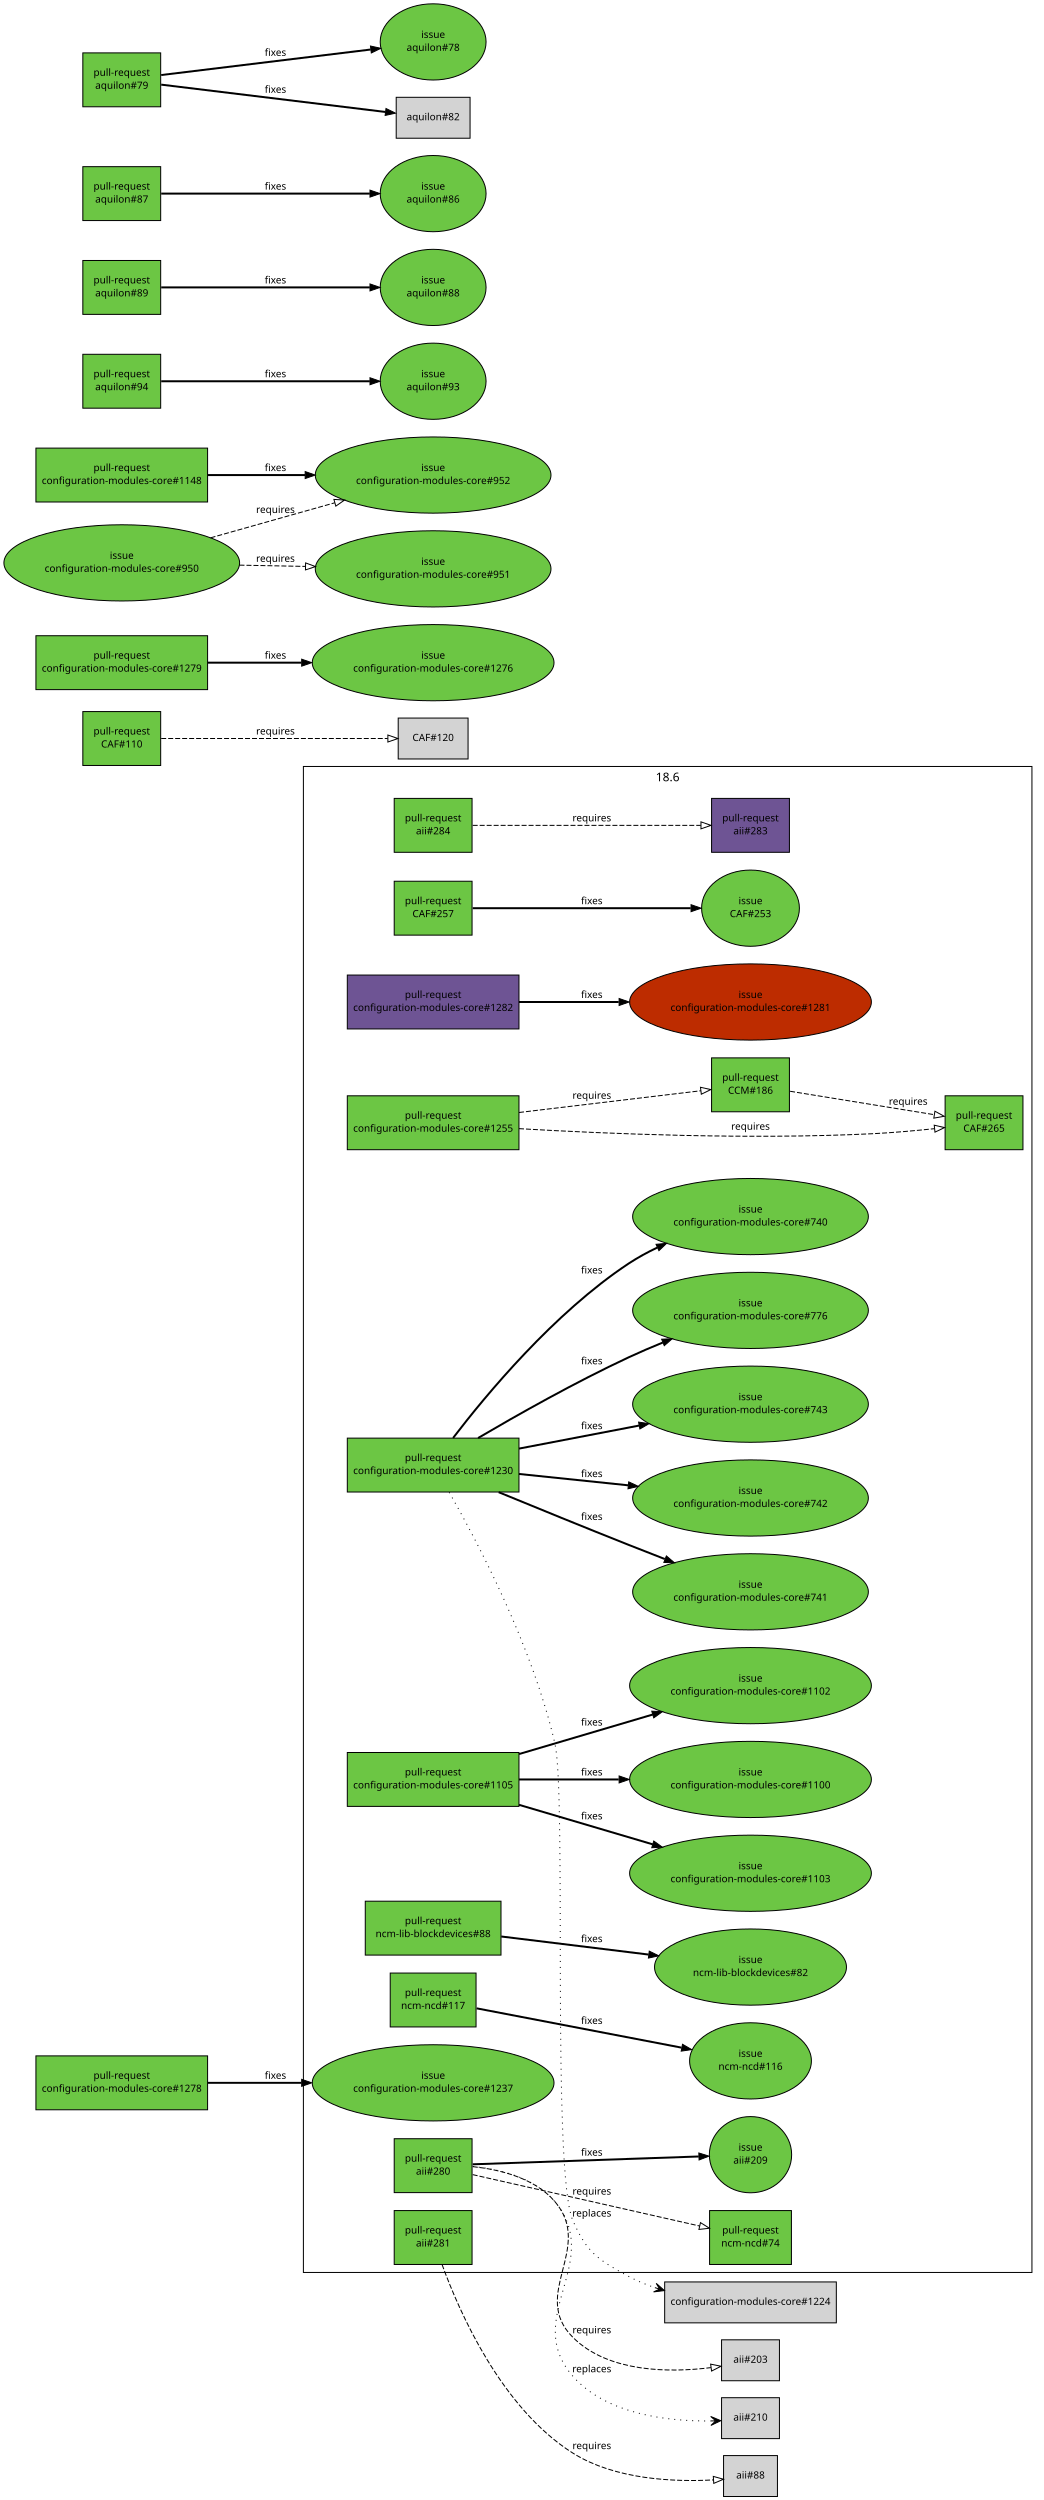
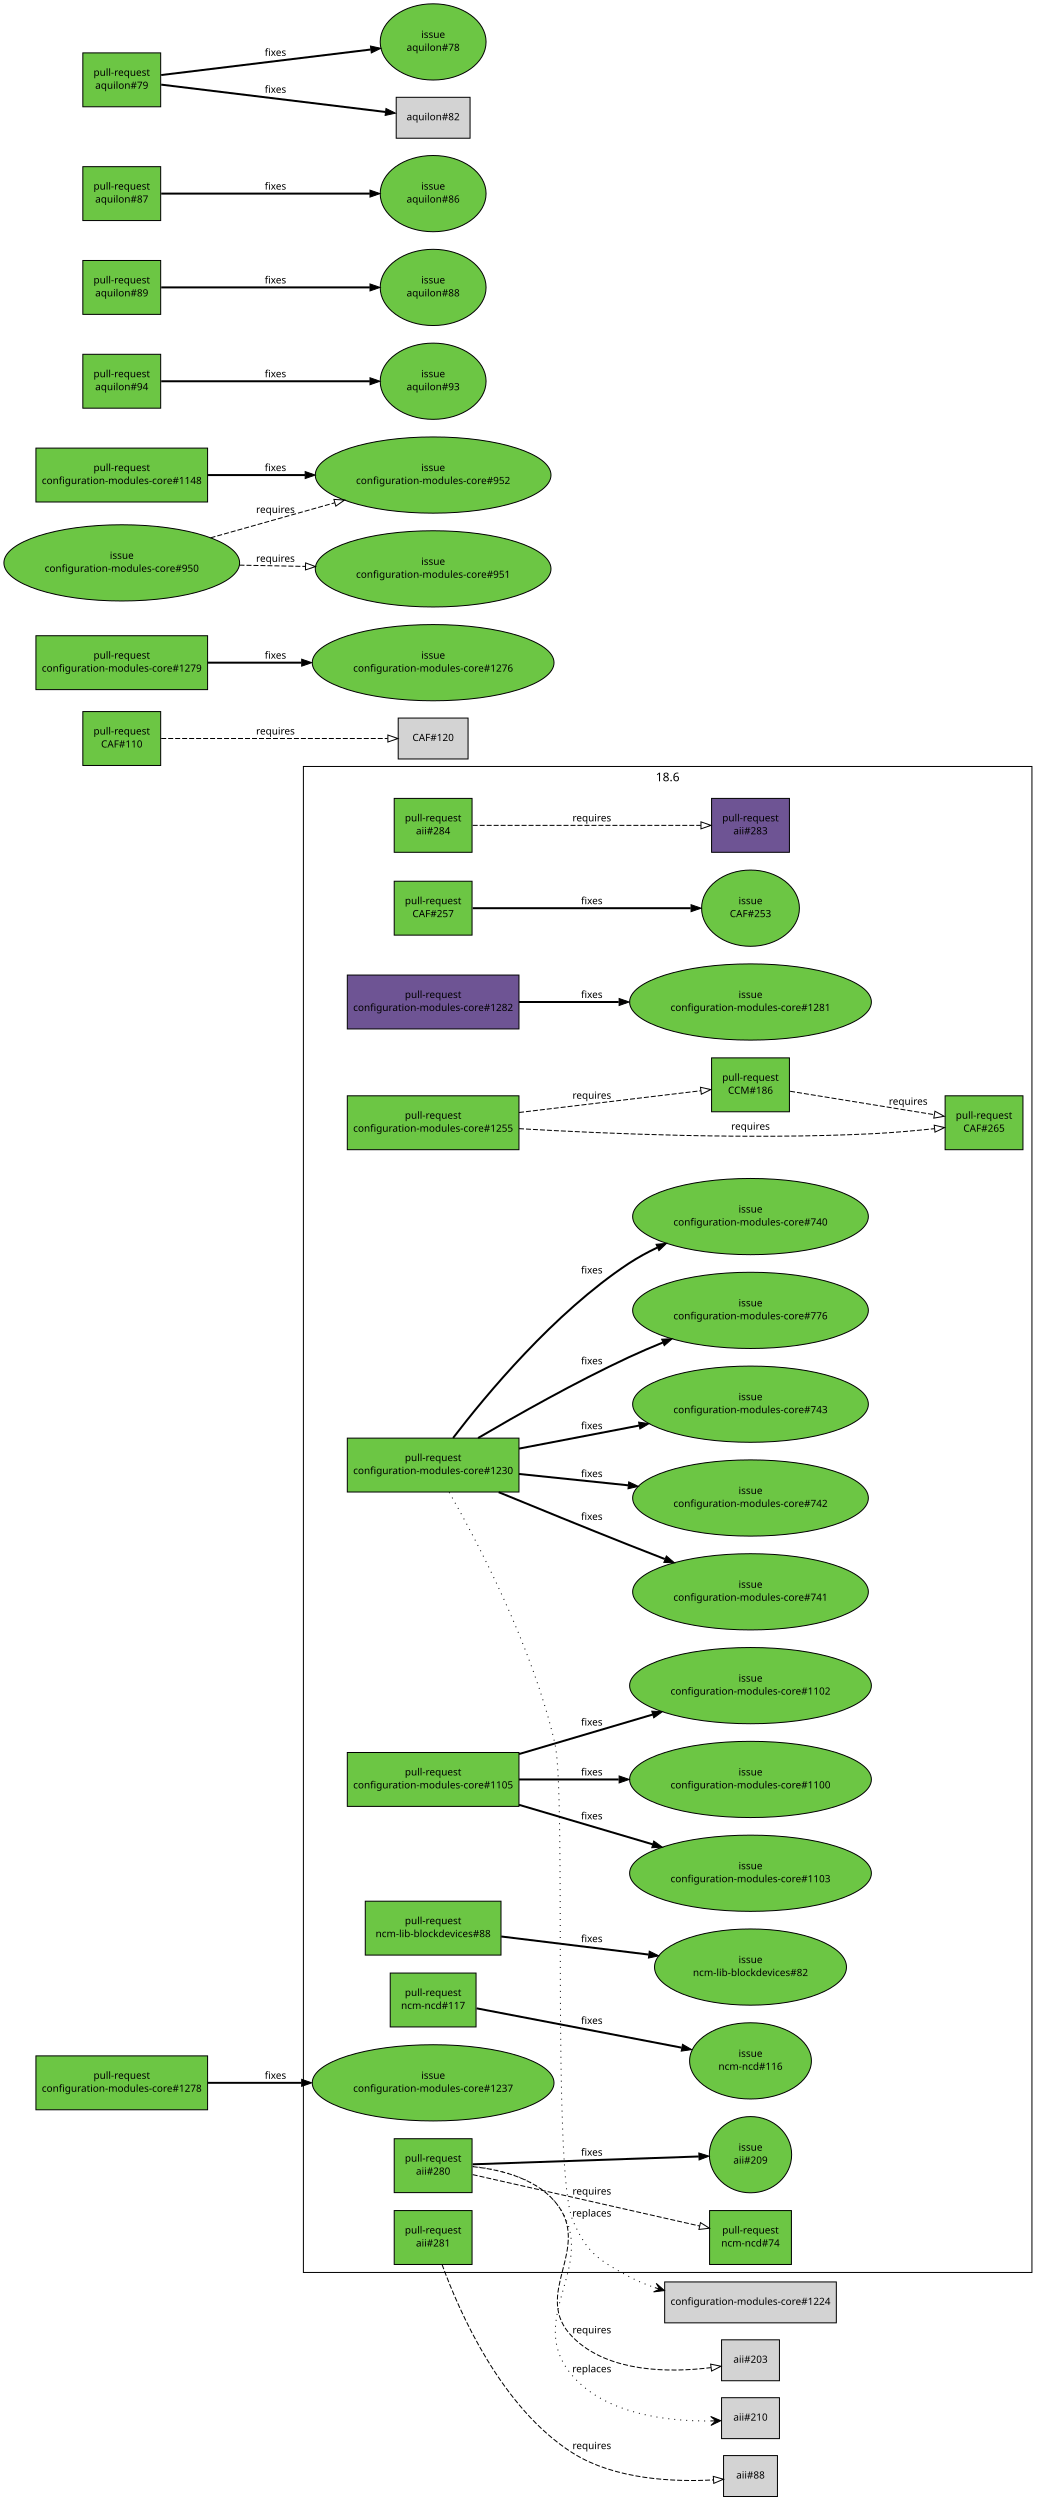
<svg xmlns="http://www.w3.org/2000/svg" xmlns:xlink="http://www.w3.org/1999/xlink" width="1046pt" height="2505pt" viewBox="0.00 0.00 1046.00 2505.00">
  <g id="graph1" class="graph" transform="scale(1 1) rotate(0) translate(4 2501)">
    <polygon fill="white" stroke="white" points="-4,5 -4,-2501 1043,-2501 1043,5 -4,5" />
    <g id="graph4" class="cluster">
      <polygon fill="none" stroke="black" points="300,-224 300,-1733 1030,-1733 1030,-224 300,-224" />
      <text text-anchor="middle" x="665" y="-1718.2" font-family="Sans" font-size="12.00">18.6</text>
    </g>
    <g id="node1" class="node">
      <a xlink:href="https://github.com/quattor/aii/pull/284" xlink:title=" pxelinux/ks: support ipdev: use ip configuration from ipdev device" target="_parent">
        <polygon fill="#6cc644" stroke="black" points="469,-1701 391,-1701 391,-1647 469,-1647 469,-1701" />
        <text text-anchor="middle" x="430" y="-1678" font-family="Sans" font-size="10.00">pull-request</text>
        <text text-anchor="middle" x="430" y="-1665" font-family="Sans" font-size="10.00">aii#284</text>
      </a>
    </g>
    <g id="node3" class="node">
      <a xlink:href="https://github.com/quattor/aii/pull/283" xlink:title="ks: support leavebootorder option" target="_parent">
        <polygon fill="#6e5494" stroke="black" points="787,-1701 709,-1701 709,-1647 787,-1647 787,-1701" />
        <text text-anchor="middle" x="748" y="-1678" font-family="Sans" font-size="10.00">pull-request</text>
        <text text-anchor="middle" x="748" y="-1665" font-family="Sans" font-size="10.00">aii#283</text>
      </a>
    </g>
    <g id="edge2" class="edge">
      <path fill="none" stroke="black" stroke-dasharray="5,2" d="M469.632,-1674C527.513,-1674 635.13,-1674 698.256,-1674" />
      <polygon fill="none" stroke="black" points="698.369,-1677.5 708.369,-1674 698.369,-1670.5 698.369,-1677.5" />
      <text text-anchor="middle" x="589" y="-1678" font-family="Sans" font-size="10.00">requires</text>
    </g>
    <g id="node4" class="node">
      <a xlink:href="https://github.com/quattor/aii/pull/281" xlink:title="ks: set useexisting_lv flag for el7" target="_parent">
        <polygon fill="#6cc644" stroke="black" points="469,-286 391,-286 391,-232 469,-232 469,-286" />
        <text text-anchor="middle" x="430" y="-263" font-family="Sans" font-size="10.00">pull-request</text>
        <text text-anchor="middle" x="430" y="-250" font-family="Sans" font-size="10.00">aii#281</text>
      </a>
    </g>
    <g id="node6" class="node">
      <polygon fill="lightgrey" stroke="black" points="775,-40.5 721,-40.5 721,0.5 775,0.5 775,-40.5" />
      <text text-anchor="middle" x="748" y="-17.5" font-family="Sans" font-size="10.00">aii#88</text>
    </g>
    <g id="edge4" class="edge">
      <path fill="none" stroke="black" stroke-dasharray="5,2" d="M438.928,-231.983C456.061,-184.805 498.347,-88.134 570,-43 612.656,-16.131 672.491,-14.037 710.753,-16.135" />
      <polygon fill="none" stroke="black" points="710.729,-19.642 720.941,-16.821 711.199,-12.657 710.729,-19.642" />
      <text text-anchor="middle" x="589" y="-47" font-family="Sans" font-size="10.00">requires</text>
    </g>
    <g id="node7" class="node">
      <a xlink:href="https://github.com/quattor/aii/pull/280" xlink:title="Support active configuration attribute for plugins" target="_parent">
        <polygon fill="#6cc644" stroke="black" points="469,-358 391,-358 391,-304 469,-304 469,-358" />
        <text text-anchor="middle" x="430" y="-335" font-family="Sans" font-size="10.00">pull-request</text>
        <text text-anchor="middle" x="430" y="-322" font-family="Sans" font-size="10.00">aii#280</text>
      </a>
    </g>
    <g id="node9" class="node">
      <a xlink:href="https://github.com/quattor/aii/issues/209" xlink:title="support ACTIVE_CONFIG" target="_parent">
        <ellipse fill="#6cc644" stroke="black" cx="748" cy="-342" rx="41.217" ry="38.184" />
        <text text-anchor="middle" x="748" y="-346" font-family="Sans" font-size="10.00">issue</text>
        <text text-anchor="middle" x="748" y="-333" font-family="Sans" font-size="10.00">aii#209</text>
      </a>
    </g>
    <g id="edge6" class="edge">
      <path fill="none" stroke="black" stroke-width="2" d="M469.632,-332.371C526.883,-334.351 632.79,-338.015 696.177,-340.207" />
      <polygon fill="black" stroke="black" points="696.237,-343.711 706.352,-340.559 696.479,-336.716 696.237,-343.711" />
      <text text-anchor="middle" x="589" y="-341" font-family="Sans" font-size="10.00">fixes</text>
    </g>
    <g id="node11" class="node">
      <a xlink:href="https://github.com/quattor/ncm-ncd/pull/74" xlink:title="Set the current active config as an attribute to the component" target="_parent">
        <polygon fill="#6cc644" stroke="black" points="789,-286 707,-286 707,-232 789,-232 789,-286" />
        <text text-anchor="middle" x="748" y="-263" font-family="Sans" font-size="10.00">pull-request</text>
        <text text-anchor="middle" x="748" y="-250" font-family="Sans" font-size="10.00">ncm-ncd#74</text>
      </a>
    </g>
    <g id="edge8" class="edge">
      <path fill="none" stroke="black" stroke-dasharray="5,2" d="M469.632,-322.027C527.159,-309.002 633.813,-284.854 697.091,-270.527" />
      <polygon fill="none" stroke="black" points="697.88,-273.937 706.86,-268.315 696.334,-267.109 697.88,-273.937" />
      <text text-anchor="middle" x="589" y="-302" font-family="Sans" font-size="10.00">requires</text>
    </g>
    <g id="node13" class="node">
      <polygon fill="lightgrey" stroke="black" points="777,-156.5 719,-156.5 719,-115.5 777,-115.5 777,-156.5" />
      <text text-anchor="middle" x="748" y="-133.5" font-family="Sans" font-size="10.00">aii#203</text>
    </g>
    <g id="edge10" class="edge">
      <path fill="none" stroke="black" stroke-dasharray="5,2" d="M469.775,-330.025C497.051,-327.117 531.829,-318.576 552,-295 591.638,-248.671 526.82,-202.047 570,-159 605.83,-123.281 667.813,-123.619 708.361,-128.645" />
      <polygon fill="none" stroke="black" points="708.045,-132.134 718.432,-130.043 709.008,-125.201 708.045,-132.134" />
      <text text-anchor="middle" x="589" y="-163" font-family="Sans" font-size="10.00">requires</text>
    </g>
    <g id="node15" class="node">
      <polygon fill="lightgrey" stroke="black" points="777,-98.5 719,-98.5 719,-57.5 777,-57.5 777,-98.5" />
      <text text-anchor="middle" x="748" y="-75.5" font-family="Sans" font-size="10.00">aii#210</text>
    </g>
    <g id="edge12" class="edge">
      <path fill="none" stroke="black" stroke-dasharray="1,5" d="M469.694,-330.233C497.114,-327.44 532.104,-318.952 552,-295 601.961,-234.856 518.398,-178.742 570,-120 604.121,-81.159 666.846,-74.736 707.986,-75.206" />
      <polygon fill="black" stroke="black" points="718.205,-75.468 708.093,-79.71 713.207,-75.34 708.209,-75.211 708.209,-75.211 708.209,-75.211 713.207,-75.34 708.324,-70.713 718.205,-75.468 718.205,-75.468" />
      <text text-anchor="middle" x="589" y="-124" font-family="Sans" font-size="10.00">replaces</text>
    </g>
    <g id="node16" class="node">
      <a xlink:href="https://github.com/quattor/CAF/pull/257" xlink:title="Process: run process as another user" target="_parent">
        <polygon fill="#6cc644" stroke="black" points="469,-1618 391,-1618 391,-1564 469,-1564 469,-1618" />
        <text text-anchor="middle" x="430" y="-1595" font-family="Sans" font-size="10.00">pull-request</text>
        <text text-anchor="middle" x="430" y="-1582" font-family="Sans" font-size="10.00">CAF#257</text>
      </a>
    </g>
    <g id="node18" class="node">
      <a xlink:href="https://github.com/quattor/CAF/issues/253" xlink:title="CAF::Process: Include an option to execute the command as an specific user" target="_parent">
        <ellipse fill="#6cc644" stroke="black" cx="748" cy="-1591" rx="48.998" ry="38.184" />
        <text text-anchor="middle" x="748" y="-1595" font-family="Sans" font-size="10.00">issue</text>
        <text text-anchor="middle" x="748" y="-1582" font-family="Sans" font-size="10.00">CAF#253</text>
      </a>
    </g>
    <g id="edge14" class="edge">
      <path fill="none" stroke="black" stroke-width="2" d="M469.632,-1591C524.517,-1591 624.121,-1591 688.107,-1591" />
      <polygon fill="black" stroke="black" points="688.449,-1594.5 698.449,-1591 688.449,-1587.5 688.449,-1594.5" />
      <text text-anchor="middle" x="589" y="-1595" font-family="Sans" font-size="10.00">fixes</text>
    </g>
    <g id="node19" class="node">
      <a xlink:href="https://github.com/quattor/CAF/pull/110" xlink:title="CAF::Download class: API proposal" target="_parent">
        <polygon fill="#6cc644" stroke="black" points="157,-1788 79,-1788 79,-1734 157,-1734 157,-1788" />
        <text text-anchor="middle" x="118" y="-1765" font-family="Sans" font-size="10.00">pull-request</text>
        <text text-anchor="middle" x="118" y="-1752" font-family="Sans" font-size="10.00">CAF#110</text>
      </a>
    </g>
    <g id="node21" class="node">
      <polygon fill="lightgrey" stroke="black" points="465,-1781.5 395,-1781.5 395,-1740.5 465,-1740.5 465,-1781.5" />
      <text text-anchor="middle" x="430" y="-1758.5" font-family="Sans" font-size="10.00">CAF#120</text>
    </g>
    <g id="edge16" class="edge">
      <path fill="none" stroke="black" stroke-dasharray="5,2" d="M157.515,-1761C215.488,-1761 323.324,-1761 384.517,-1761" />
      <polygon fill="none" stroke="black" points="384.651,-1764.5 394.651,-1761 384.651,-1757.5 384.651,-1764.5" />
      <text text-anchor="middle" x="272" y="-1765" font-family="Sans" font-size="10.00">requires</text>
    </g>
    <g id="node22" class="node">
      <a xlink:href="https://github.com/quattor/CCM/pull/186" xlink:title="TextRender: add support for jsonpretty type" target="_parent">
        <polygon fill="#6cc644" stroke="black" points="787,-1441 709,-1441 709,-1387 787,-1387 787,-1441" />
        <text text-anchor="middle" x="748" y="-1418" font-family="Sans" font-size="10.00">pull-request</text>
        <text text-anchor="middle" x="748" y="-1405" font-family="Sans" font-size="10.00">CCM#186</text>
      </a>
    </g>
    <g id="node24" class="node">
      <a xlink:href="https://github.com/quattor/CAF/pull/265" xlink:title="TextRender: add jsonpretty module" target="_parent">
        <polygon fill="#6cc644" stroke="black" points="1021,-1403 943,-1403 943,-1349 1021,-1349 1021,-1403" />
        <text text-anchor="middle" x="982" y="-1380" font-family="Sans" font-size="10.00">pull-request</text>
        <text text-anchor="middle" x="982" y="-1367" font-family="Sans" font-size="10.00">CAF#265</text>
      </a>
    </g>
    <g id="edge18" class="edge">
      <path fill="none" stroke="black" stroke-dasharray="5,2" d="M787.695,-1407.55C827.531,-1401.08 889.008,-1391.1 932.117,-1384.1" />
      <polygon fill="none" stroke="black" points="932.801,-1387.54 942.11,-1382.48 931.679,-1380.63 932.801,-1387.54" />
      <text text-anchor="middle" x="906" y="-1394" font-family="Sans" font-size="10.00">requires</text>
    </g>
    <g id="node25" class="node">
      <a xlink:href="https://github.com/quattor/configuration-modules-core/pull/1282" xlink:title="ncm-cron: fix test of /system/archetype/os" target="_parent">
        <polygon fill="#6e5494" stroke="black" points="516,-1524 344,-1524 344,-1470 516,-1470 516,-1524" />
        <text text-anchor="middle" x="430" y="-1501" font-family="Sans" font-size="10.00">pull-request</text>
        <text text-anchor="middle" x="430" y="-1488" font-family="Sans" font-size="10.00">configuration-modules-core#1282</text>
      </a>
    </g>
    <g id="node27" class="node">
      <a xlink:href="https://github.com/quattor/configuration-modules-core/issues/1281" xlink:title="ncm-cron 18.3.0: invalid /system/archetype/os test" target="_parent">
-         <ellipse fill="#bd2c00" stroke="black" cx="748" cy="-1497" rx="121.122" ry="38.184" />
+         <ellipse fill="#6cc644" stroke="black" cx="748" cy="-1497" rx="121.122" ry="38.184" />
        <text text-anchor="middle" x="748" y="-1501" font-family="Sans" font-size="10.00">issue</text>
        <text text-anchor="middle" x="748" y="-1488" font-family="Sans" font-size="10.00">configuration-modules-core#1281</text>
      </a>
    </g>
    <g id="edge20" class="edge">
      <path fill="none" stroke="black" stroke-width="2" d="M516.055,-1497C546.811,-1497 582.215,-1497 615.951,-1497" />
      <polygon fill="black" stroke="black" points="616.361,-1500.5 626.361,-1497 616.361,-1493.5 616.361,-1500.5" />
      <text text-anchor="middle" x="589" y="-1501" font-family="Sans" font-size="10.00">fixes</text>
    </g>
    <g id="node28" class="node">
      <a xlink:href="https://github.com/quattor/configuration-modules-core/pull/1255" xlink:title=" ncm-metaconfig: add irods config files" target="_parent">
        <polygon fill="#6cc644" stroke="black" points="516,-1403 344,-1403 344,-1349 516,-1349 516,-1403" />
        <text text-anchor="middle" x="430" y="-1380" font-family="Sans" font-size="10.00">pull-request</text>
        <text text-anchor="middle" x="430" y="-1367" font-family="Sans" font-size="10.00">configuration-modules-core#1255</text>
      </a>
    </g>
    <g id="edge24" class="edge">
      <path fill="none" stroke="black" stroke-dasharray="5,2" d="M516.055,-1386.28C574.442,-1393.26 649.583,-1402.24 698.262,-1408.06" />
      <polygon fill="none" stroke="black" points="697.888,-1411.54 708.233,-1409.25 698.719,-1404.59 697.888,-1411.54" />
      <text text-anchor="middle" x="589" y="-1400" font-family="Sans" font-size="10.00">requires</text>
    </g>
    <g id="edge22" class="edge">
      <path fill="none" stroke="black" stroke-dasharray="5,2" d="M516.042,-1370.09C604.772,-1364.88 747.123,-1358.98 870,-1365 890.429,-1366 912.879,-1368.02 932.281,-1370.06" />
      <polygon fill="none" stroke="black" points="932.098,-1373.56 942.417,-1371.16 932.851,-1366.6 932.098,-1373.56" />
      <text text-anchor="middle" x="748" y="-1369" font-family="Sans" font-size="10.00">requires</text>
    </g>
    <g id="node31" class="node">
      <a xlink:href="https://github.com/quattor/configuration-modules-core/pull/1230" xlink:title="ncm-ceph: support for luminous, bluestore, ceph-volume and per host osd deployment" target="_parent">
        <polygon fill="#6cc644" stroke="black" points="516,-1060 344,-1060 344,-1006 516,-1006 516,-1060" />
        <text text-anchor="middle" x="430" y="-1037" font-family="Sans" font-size="10.00">pull-request</text>
        <text text-anchor="middle" x="430" y="-1024" font-family="Sans" font-size="10.00">configuration-modules-core#1230</text>
      </a>
    </g>
    <g id="node33" class="node">
      <polygon fill="lightgrey" stroke="black" points="834,-214.5 662,-214.5 662,-173.5 834,-173.5 834,-214.5" />
      <text text-anchor="middle" x="748" y="-191.5" font-family="Sans" font-size="10.00">configuration-modules-core#1224</text>
    </g>
    <g id="edge26" class="edge">
      <path fill="none" stroke="black" stroke-dasharray="1,5" d="M446.116,-1005.69C473.838,-957.054 529.715,-851.4 552,-754 563.854,-702.19 548.74,-324.712 570,-276 584.079,-243.74 595.072,-236.803 626,-220 634.191,-215.55 643.078,-211.861 652.193,-208.803" />
      <polygon fill="black" stroke="black" points="661.756,-205.84 653.536,-213.098 656.98,-207.32 652.204,-208.8 652.204,-208.8 652.204,-208.8 656.98,-207.32 650.872,-204.501 661.756,-205.84 661.756,-205.84" />
      <text text-anchor="middle" x="589" y="-280" font-family="Sans" font-size="10.00">replaces</text>
    </g>
    <g id="node35" class="node">
      <a xlink:href="https://github.com/quattor/configuration-modules-core/issues/740" xlink:title="ncm-ceph: add boolean to disable osd features" target="_parent">
        <ellipse fill="#6cc644" stroke="black" cx="748" cy="-1282" rx="118.087" ry="38.184" />
        <text text-anchor="middle" x="748" y="-1286" font-family="Sans" font-size="10.00">issue</text>
        <text text-anchor="middle" x="748" y="-1273" font-family="Sans" font-size="10.00">configuration-modules-core#740</text>
      </a>
    </g>
    <g id="edge28" class="edge">
      <path fill="none" stroke="black" stroke-width="2" d="M449.992,-1060.18C482.556,-1102.76 550.995,-1185.42 626,-1235 634.916,-1240.89 644.679,-1246.21 654.676,-1250.96" />
      <polygon fill="black" stroke="black" points="653.355,-1254.2 663.906,-1255.16 656.257,-1247.83 653.355,-1254.2" />
      <text text-anchor="middle" x="589" y="-1225" font-family="Sans" font-size="10.00">fixes</text>
    </g>
    <g id="node37" class="node">
      <a xlink:href="https://github.com/quattor/configuration-modules-core/issues/741" xlink:title="ncm-ceph: check possibilities to rescale ceph in Jewel" target="_parent">
        <ellipse fill="#6cc644" stroke="black" cx="748" cy="-906" rx="118.087" ry="38.184" />
        <text text-anchor="middle" x="748" y="-910" font-family="Sans" font-size="10.00">issue</text>
        <text text-anchor="middle" x="748" y="-897" font-family="Sans" font-size="10.00">configuration-modules-core#741</text>
      </a>
    </g>
    <g id="edge30" class="edge">
      <path fill="none" stroke="black" stroke-width="2" d="M495.65,-1005.83C533.653,-990.189 582.441,-970.278 626,-953 637.654,-948.377 649.958,-943.562 662.09,-938.851" />
      <polygon fill="black" stroke="black" points="663.706,-941.978 671.766,-935.102 661.177,-935.451 663.706,-941.978" />
      <text text-anchor="middle" x="589" y="-978" font-family="Sans" font-size="10.00">fixes</text>
    </g>
    <g id="node39" class="node">
      <a xlink:href="https://github.com/quattor/configuration-modules-core/issues/742" xlink:title="ncm-ceph: allow control over deploying admin keyrings along with ceph.conf" target="_parent">
        <ellipse fill="#6cc644" stroke="black" cx="748" cy="-1000" rx="118.087" ry="38.184" />
        <text text-anchor="middle" x="748" y="-1004" font-family="Sans" font-size="10.00">issue</text>
        <text text-anchor="middle" x="748" y="-991" font-family="Sans" font-size="10.00">configuration-modules-core#742</text>
      </a>
    </g>
    <g id="edge32" class="edge">
      <path fill="none" stroke="black" stroke-width="2" d="M516.055,-1024.07C549.682,-1020.58 588.866,-1016.51 625.351,-1012.73" />
      <polygon fill="black" stroke="black" points="625.978,-1016.18 635.563,-1011.67 625.256,-1009.22 625.978,-1016.18" />
      <text text-anchor="middle" x="589" y="-1021" font-family="Sans" font-size="10.00">fixes</text>
    </g>
    <g id="node41" class="node">
      <a xlink:href="https://github.com/quattor/configuration-modules-core/issues/743" xlink:title="ncm-ceph: check admin keyring is current before running ceph-deploy admin" target="_parent">
        <ellipse fill="#6cc644" stroke="black" cx="748" cy="-1094" rx="118.087" ry="38.184" />
        <text text-anchor="middle" x="748" y="-1098" font-family="Sans" font-size="10.00">issue</text>
        <text text-anchor="middle" x="748" y="-1085" font-family="Sans" font-size="10.00">configuration-modules-core#743</text>
      </a>
    </g>
    <g id="edge34" class="edge">
      <path fill="none" stroke="black" stroke-width="2" d="M516.055,-1049.51C553.106,-1056.61 596.904,-1065.02 636.405,-1072.59" />
      <polygon fill="black" stroke="black" points="635.868,-1076.05 646.349,-1074.5 637.187,-1069.18 635.868,-1076.05" />
      <text text-anchor="middle" x="589" y="-1069" font-family="Sans" font-size="10.00">fixes</text>
    </g>
    <g id="node43" class="node">
      <a xlink:href="https://github.com/quattor/configuration-modules-core/issues/776" xlink:title="ncm-ceph: ceph mds stat output redesigned on Jewel" target="_parent">
        <ellipse fill="#6cc644" stroke="black" cx="748" cy="-1188" rx="118.087" ry="38.184" />
        <text text-anchor="middle" x="748" y="-1192" font-family="Sans" font-size="10.00">issue</text>
        <text text-anchor="middle" x="748" y="-1179" font-family="Sans" font-size="10.00">configuration-modules-core#776</text>
      </a>
    </g>
    <g id="edge36" class="edge">
      <path fill="none" stroke="black" stroke-width="2" d="M475.028,-1060.11C514.18,-1083.12 572.814,-1116.24 626,-1141 636.96,-1146.1 648.64,-1151.12 660.267,-1155.86" />
      <polygon fill="black" stroke="black" points="658.981,-1159.11 669.565,-1159.6 661.594,-1152.62 658.981,-1159.11" />
      <text text-anchor="middle" x="589" y="-1134" font-family="Sans" font-size="10.00">fixes</text>
    </g>
    <g id="node44" class="node">
      <a xlink:href="https://github.com/quattor/configuration-modules-core/pull/1105" xlink:title="ncm-authconfig: fix krb5_realm, user_object_class and newline between ldap_krb5_canonicalize and ldap_krb5_realm" target="_parent">
        <polygon fill="#6cc644" stroke="black" points="516,-745 344,-745 344,-691 516,-691 516,-745" />
        <text text-anchor="middle" x="430" y="-722" font-family="Sans" font-size="10.00">pull-request</text>
        <text text-anchor="middle" x="430" y="-709" font-family="Sans" font-size="10.00">configuration-modules-core#1105</text>
      </a>
    </g>
    <g id="node46" class="node">
      <a xlink:href="https://github.com/quattor/configuration-modules-core/issues/1100" xlink:title="ncm-authconfig : no newline after krb5_canonicalize option" target="_parent">
        <ellipse fill="#6cc644" stroke="black" cx="748" cy="-718" rx="121.122" ry="38.184" />
        <text text-anchor="middle" x="748" y="-722" font-family="Sans" font-size="10.00">issue</text>
        <text text-anchor="middle" x="748" y="-709" font-family="Sans" font-size="10.00">configuration-modules-core#1100</text>
      </a>
    </g>
    <g id="edge38" class="edge">
      <path fill="none" stroke="black" stroke-width="2" d="M516.055,-718C546.811,-718 582.215,-718 615.951,-718" />
      <polygon fill="black" stroke="black" points="616.361,-721.5 626.361,-718 616.361,-714.5 616.361,-721.5" />
      <text text-anchor="middle" x="589" y="-722" font-family="Sans" font-size="10.00">fixes</text>
    </g>
    <g id="node48" class="node">
      <a xlink:href="https://github.com/quattor/configuration-modules-core/issues/1102" xlink:title="ncm-authconfig: There is no " target="_parent">
        <ellipse fill="#6cc644" stroke="black" cx="748" cy="-812" rx="121.122" ry="38.184" />
        <text text-anchor="middle" x="748" y="-816" font-family="Sans" font-size="10.00">issue</text>
        <text text-anchor="middle" x="748" y="-803" font-family="Sans" font-size="10.00">configuration-modules-core#1102</text>
      </a>
    </g>
    <g id="edge40" class="edge">
      <path fill="none" stroke="black" stroke-width="2" d="M516.055,-743.438C557.439,-755.671 607.239,-770.392 650.069,-783.052" />
      <polygon fill="black" stroke="black" points="649.078,-786.409 659.66,-785.887 651.063,-779.696 649.078,-786.409" />
      <text text-anchor="middle" x="589" y="-772" font-family="Sans" font-size="10.00">fixes</text>
    </g>
    <g id="node50" class="node">
      <a xlink:href="https://github.com/quattor/configuration-modules-core/issues/1103" xlink:title="ncm-authconfig: krb5_realm = ARRAY(0x39a5830)" target="_parent">
        <ellipse fill="#6cc644" stroke="black" cx="748" cy="-624" rx="121.122" ry="38.184" />
        <text text-anchor="middle" x="748" y="-628" font-family="Sans" font-size="10.00">issue</text>
        <text text-anchor="middle" x="748" y="-615" font-family="Sans" font-size="10.00">configuration-modules-core#1103</text>
      </a>
    </g>
    <g id="edge42" class="edge">
      <path fill="none" stroke="black" stroke-width="2" d="M516.055,-692.562C557.439,-680.329 607.239,-665.608 650.069,-652.948" />
      <polygon fill="black" stroke="black" points="651.063,-656.304 659.66,-650.113 649.078,-649.591 651.063,-656.304" />
      <text text-anchor="middle" x="589" y="-678" font-family="Sans" font-size="10.00">fixes</text>
    </g>
    <g id="node51" class="node">
      <a xlink:href="https://github.com/quattor/configuration-modules-core/pull/1279" xlink:title="ncm-metaconfig: ganeshav2 add include" target="_parent">
        <polygon fill="#6cc644" stroke="black" points="204,-1864 32,-1864 32,-1810 204,-1810 204,-1864" />
        <text text-anchor="middle" x="118" y="-1841" font-family="Sans" font-size="10.00">pull-request</text>
        <text text-anchor="middle" x="118" y="-1828" font-family="Sans" font-size="10.00">configuration-modules-core#1279</text>
      </a>
    </g>
    <g id="node53" class="node">
      <a xlink:href="https://github.com/quattor/configuration-modules-core/issues/1276" xlink:title="ncm-metaconfig: Ganesha v2 %include option is missing" target="_parent">
        <ellipse fill="#6cc644" stroke="black" cx="430" cy="-1837" rx="121.122" ry="38.184" />
        <text text-anchor="middle" x="430" y="-1841" font-family="Sans" font-size="10.00">issue</text>
        <text text-anchor="middle" x="430" y="-1828" font-family="Sans" font-size="10.00">configuration-modules-core#1276</text>
      </a>
    </g>
    <g id="edge44" class="edge">
      <path fill="none" stroke="black" stroke-width="2" d="M204.081,-1837C233.133,-1837 266.265,-1837 298.034,-1837" />
      <polygon fill="black" stroke="black" points="298.293,-1840.5 308.293,-1837 298.293,-1833.5 298.293,-1840.5" />
      <text text-anchor="middle" x="272" y="-1841" font-family="Sans" font-size="10.00">fixes</text>
    </g>
    <g id="node54" class="node">
      <a xlink:href="https://github.com/quattor/configuration-modules-core/pull/1278" xlink:title="ncm-ssh: schema update for changed AuthorizedKeysCommand* " target="_parent">
        <polygon fill="#6cc644" stroke="black" points="204,-441 32,-441 32,-387 204,-387 204,-441" />
        <text text-anchor="middle" x="118" y="-418" font-family="Sans" font-size="10.00">pull-request</text>
        <text text-anchor="middle" x="118" y="-405" font-family="Sans" font-size="10.00">configuration-modules-core#1278</text>
      </a>
    </g>
    <g id="node56" class="node">
      <a xlink:href="https://github.com/quattor/configuration-modules-core/issues/1237" xlink:title="ncm-ssh: config option renamed between RHEL6 and RHEL7" target="_parent">
        <ellipse fill="#6cc644" stroke="black" cx="430" cy="-414" rx="121.122" ry="38.184" />
        <text text-anchor="middle" x="430" y="-418" font-family="Sans" font-size="10.00">issue</text>
        <text text-anchor="middle" x="430" y="-405" font-family="Sans" font-size="10.00">configuration-modules-core#1237</text>
      </a>
    </g>
    <g id="edge46" class="edge">
      <path fill="none" stroke="black" stroke-width="2" d="M204.081,-414C233.133,-414 266.265,-414 298.034,-414" />
      <polygon fill="black" stroke="black" points="298.293,-417.5 308.293,-414 298.293,-410.5 298.293,-417.5" />
      <text text-anchor="middle" x="272" y="-418" font-family="Sans" font-size="10.00">fixes</text>
    </g>
    <g id="node57" class="node">
      <a xlink:href="https://github.com/quattor/configuration-modules-core/pull/1148" xlink:title="ncm-spma: Remove support from groups from spma yumng backend" target="_parent">
        <polygon fill="#6cc644" stroke="black" points="204,-2052 32,-2052 32,-1998 204,-1998 204,-2052" />
        <text text-anchor="middle" x="118" y="-2029" font-family="Sans" font-size="10.00">pull-request</text>
        <text text-anchor="middle" x="118" y="-2016" font-family="Sans" font-size="10.00">configuration-modules-core#1148</text>
      </a>
    </g>
    <g id="node59" class="node">
      <a xlink:href="https://github.com/quattor/configuration-modules-core/issues/952" xlink:title="ncm-spma (yumng): Remove support for package groups" target="_parent">
        <ellipse fill="#6cc644" stroke="black" cx="430" cy="-2025" rx="118.087" ry="38.184" />
        <text text-anchor="middle" x="430" y="-2029" font-family="Sans" font-size="10.00">issue</text>
        <text text-anchor="middle" x="430" y="-2016" font-family="Sans" font-size="10.00">configuration-modules-core#952</text>
      </a>
    </g>
    <g id="edge48" class="edge">
      <path fill="none" stroke="black" stroke-width="2" d="M204.081,-2025C234.24,-2025 268.794,-2025 301.657,-2025" />
      <polygon fill="black" stroke="black" points="301.795,-2028.5 311.795,-2025 301.795,-2021.5 301.795,-2028.5" />
      <text text-anchor="middle" x="272" y="-2029" font-family="Sans" font-size="10.00">fixes</text>
    </g>
    <g id="node60" class="node">
      <a xlink:href="https://github.com/quattor/configuration-modules-core/issues/950" xlink:title="ncm-spma: Remove support for package groups from yum backends" target="_parent">
        <ellipse fill="#6cc644" stroke="black" cx="118" cy="-1937" rx="118.087" ry="38.184" />
        <text text-anchor="middle" x="118" y="-1941" font-family="Sans" font-size="10.00">issue</text>
        <text text-anchor="middle" x="118" y="-1928" font-family="Sans" font-size="10.00">configuration-modules-core#950</text>
      </a>
    </g>
    <g id="edge52" class="edge">
      <path fill="none" stroke="black" stroke-dasharray="5,2" d="M206.989,-1962.1C245.842,-1973.06 291.543,-1985.95 331.424,-1997.2" />
      <polygon fill="none" stroke="black" points="330.588,-2000.6 341.163,-1999.94 332.488,-1993.86 330.588,-2000.6" />
      <text text-anchor="middle" x="272" y="-1987" font-family="Sans" font-size="10.00">requires</text>
    </g>
    <g id="node62" class="node">
      <a xlink:href="https://github.com/quattor/configuration-modules-core/issues/951" xlink:title="ncm-spma (yum): Remove support for package groups" target="_parent">
        <ellipse fill="#6cc644" stroke="black" cx="430" cy="-1931" rx="118.087" ry="38.184" />
        <text text-anchor="middle" x="430" y="-1935" font-family="Sans" font-size="10.00">issue</text>
        <text text-anchor="middle" x="430" y="-1922" font-family="Sans" font-size="10.00">configuration-modules-core#951</text>
      </a>
    </g>
    <g id="edge50" class="edge">
      <path fill="none" stroke="black" stroke-dasharray="5,2" d="M235.954,-1934.73C257.578,-1934.32 280.24,-1933.88 302.138,-1933.46" />
      <polygon fill="none" stroke="black" points="302.207,-1936.96 312.138,-1933.27 302.073,-1929.96 302.207,-1936.96" />
      <text text-anchor="middle" x="272" y="-1938" font-family="Sans" font-size="10.00">requires</text>
    </g>
    <g id="node64" class="node">
      <a xlink:href="https://github.com/quattor/ncm-lib-blockdevices/pull/88" xlink:title="LV: add useexisting_lv flag and support useexisting option in ks" target="_parent">
        <polygon fill="#6cc644" stroke="black" points="498,-596 362,-596 362,-542 498,-542 498,-596" />
        <text text-anchor="middle" x="430" y="-573" font-family="Sans" font-size="10.00">pull-request</text>
        <text text-anchor="middle" x="430" y="-560" font-family="Sans" font-size="10.00">ncm-lib-blockdevices#88</text>
      </a>
    </g>
    <g id="node66" class="node">
      <a xlink:href="https://github.com/quattor/ncm-lib-blockdevices/issues/82" xlink:title="kickstart configuration of logvol is incomplete on SL7" target="_parent">
        <ellipse fill="#6cc644" stroke="black" cx="748" cy="-530" rx="96.166" ry="38.184" />
        <text text-anchor="middle" x="748" y="-534" font-family="Sans" font-size="10.00">issue</text>
        <text text-anchor="middle" x="748" y="-521" font-family="Sans" font-size="10.00">ncm-lib-blockdevices#82</text>
      </a>
    </g>
    <g id="edge54" class="edge">
      <path fill="none" stroke="black" stroke-width="2" d="M498.219,-560.634C541.24,-555.357 597.595,-548.446 645.886,-542.523" />
      <polygon fill="black" stroke="black" points="646.561,-545.967 656.06,-541.276 645.709,-539.019 646.561,-545.967" />
      <text text-anchor="middle" x="589" y="-555" font-family="Sans" font-size="10.00">fixes</text>
    </g>
    <g id="node67" class="node">
      <a xlink:href="https://github.com/quattor/ncm-ncd/pull/117" xlink:title="Allow component modules to be loaded from any path" target="_parent">
        <polygon fill="#6cc644" stroke="black" points="473,-524 387,-524 387,-470 473,-470 473,-524" />
        <text text-anchor="middle" x="430" y="-501" font-family="Sans" font-size="10.00">pull-request</text>
        <text text-anchor="middle" x="430" y="-488" font-family="Sans" font-size="10.00">ncm-ncd#117</text>
      </a>
    </g>
    <g id="node69" class="node">
      <a xlink:href="https://github.com/quattor/ncm-ncd/issues/116" xlink:title="hasFile() prevents component modules from being relocated" target="_parent">
        <ellipse fill="#6cc644" stroke="black" cx="748" cy="-436" rx="61.018" ry="38.184" />
        <text text-anchor="middle" x="748" y="-440" font-family="Sans" font-size="10.00">issue</text>
        <text text-anchor="middle" x="748" y="-427" font-family="Sans" font-size="10.00">ncm-ncd#116</text>
      </a>
    </g>
    <g id="edge56" class="edge">
      <path fill="none" stroke="black" stroke-width="2" d="M473.55,-488.646C526.482,-478.493 616.45,-461.235 678.883,-449.258" />
      <polygon fill="black" stroke="black" points="679.881,-452.631 689.043,-447.309 678.563,-445.756 679.881,-452.631" />
      <text text-anchor="middle" x="589" y="-473" font-family="Sans" font-size="10.00">fixes</text>
    </g>
    <g id="node70" class="node">
      <a xlink:href="https://github.com/quattor/aquilon/pull/94" xlink:title="Export archetype/os as a dict in hostdata template" target="_parent">
        <polygon fill="#6cc644" stroke="black" points="157,-2146 79,-2146 79,-2092 157,-2092 157,-2146" />
        <text text-anchor="middle" x="118" y="-2123" font-family="Sans" font-size="10.00">pull-request</text>
        <text text-anchor="middle" x="118" y="-2110" font-family="Sans" font-size="10.00">aquilon#94</text>
      </a>
    </g>
    <g id="node72" class="node">
      <a xlink:href="https://github.com/quattor/aquilon/issues/93" xlink:title="Aquilon 1.12.58: /system/archetype/os in object template has the wrong type" target="_parent">
        <ellipse fill="#6cc644" stroke="black" cx="430" cy="-2119" rx="53.033" ry="38.184" />
        <text text-anchor="middle" x="430" y="-2123" font-family="Sans" font-size="10.00">issue</text>
        <text text-anchor="middle" x="430" y="-2110" font-family="Sans" font-size="10.00">aquilon#93</text>
      </a>
    </g>
    <g id="edge58" class="edge">
      <path fill="none" stroke="black" stroke-width="2" d="M157.515,-2119C210.171,-2119 303.964,-2119 366.579,-2119" />
      <polygon fill="black" stroke="black" points="366.734,-2122.5 376.734,-2119 366.734,-2115.5 366.734,-2122.5" />
      <text text-anchor="middle" x="272" y="-2123" font-family="Sans" font-size="10.00">fixes</text>
    </g>
    <g id="node73" class="node">
      <a xlink:href="https://github.com/quattor/aquilon/pull/89" xlink:title="Broker: pass archetype to the object profile" target="_parent">
        <polygon fill="#6cc644" stroke="black" points="157,-2240 79,-2240 79,-2186 157,-2186 157,-2240" />
        <text text-anchor="middle" x="118" y="-2217" font-family="Sans" font-size="10.00">pull-request</text>
        <text text-anchor="middle" x="118" y="-2204" font-family="Sans" font-size="10.00">aquilon#89</text>
      </a>
    </g>
    <g id="node75" class="node">
      <a xlink:href="https://github.com/quattor/aquilon/issues/88" xlink:title="1.12.58: the broker should pass the archetype to the object template" target="_parent">
        <ellipse fill="#6cc644" stroke="black" cx="430" cy="-2213" rx="53.033" ry="38.184" />
        <text text-anchor="middle" x="430" y="-2217" font-family="Sans" font-size="10.00">issue</text>
        <text text-anchor="middle" x="430" y="-2204" font-family="Sans" font-size="10.00">aquilon#88</text>
      </a>
    </g>
    <g id="edge60" class="edge">
      <path fill="none" stroke="black" stroke-width="2" d="M157.515,-2213C210.171,-2213 303.964,-2213 366.579,-2213" />
      <polygon fill="black" stroke="black" points="366.734,-2216.5 376.734,-2213 366.734,-2209.5 366.734,-2216.5" />
      <text text-anchor="middle" x="272" y="-2217" font-family="Sans" font-size="10.00">fixes</text>
    </g>
    <g id="node76" class="node">
      <a xlink:href="https://github.com/quattor/aquilon/pull/87" xlink:title="Plenary template adjustment to fix the template library support" target="_parent">
        <polygon fill="#6cc644" stroke="black" points="157,-2334 79,-2334 79,-2280 157,-2280 157,-2334" />
        <text text-anchor="middle" x="118" y="-2311" font-family="Sans" font-size="10.00">pull-request</text>
        <text text-anchor="middle" x="118" y="-2298" font-family="Sans" font-size="10.00">aquilon#87</text>
      </a>
    </g>
    <g id="node78" class="node">
      <a xlink:href="https://github.com/quattor/aquilon/issues/86" xlink:title="1.12.58: profile prolog template needed to define the LOADPATH" target="_parent">
        <ellipse fill="#6cc644" stroke="black" cx="430" cy="-2307" rx="53.033" ry="38.184" />
        <text text-anchor="middle" x="430" y="-2311" font-family="Sans" font-size="10.00">issue</text>
        <text text-anchor="middle" x="430" y="-2298" font-family="Sans" font-size="10.00">aquilon#86</text>
      </a>
    </g>
    <g id="edge62" class="edge">
      <path fill="none" stroke="black" stroke-width="2" d="M157.515,-2307C210.171,-2307 303.964,-2307 366.579,-2307" />
      <polygon fill="black" stroke="black" points="366.734,-2310.5 376.734,-2307 366.734,-2303.5 366.734,-2310.5" />
      <text text-anchor="middle" x="272" y="-2311" font-family="Sans" font-size="10.00">fixes</text>
    </g>
    <g id="node79" class="node">
      <a xlink:href="https://github.com/quattor/aquilon/pull/79" xlink:title="aqd.conf.noms: update inappropriate defaults" target="_parent">
        <polygon fill="#6cc644" stroke="black" points="157,-2448 79,-2448 79,-2394 157,-2394 157,-2448" />
        <text text-anchor="middle" x="118" y="-2425" font-family="Sans" font-size="10.00">pull-request</text>
        <text text-anchor="middle" x="118" y="-2412" font-family="Sans" font-size="10.00">aquilon#79</text>
      </a>
    </g>
    <g id="node81" class="node">
      <a xlink:href="https://github.com/quattor/aquilon/issues/78" xlink:title="Wrong ant_home provided in aqd.conf.noms" target="_parent">
        <ellipse fill="#6cc644" stroke="black" cx="430" cy="-2459" rx="53.033" ry="38.184" />
        <text text-anchor="middle" x="430" y="-2463" font-family="Sans" font-size="10.00">issue</text>
        <text text-anchor="middle" x="430" y="-2450" font-family="Sans" font-size="10.00">aquilon#78</text>
      </a>
    </g>
    <g id="edge64" class="edge">
      <path fill="none" stroke="black" stroke-width="2" d="M157.515,-2425.81C210.404,-2432.25 304.795,-2443.75 367.408,-2451.38" />
      <polygon fill="black" stroke="black" points="367.207,-2454.88 377.557,-2452.61 368.054,-2447.93 367.207,-2454.88" />
      <text text-anchor="middle" x="272" y="-2445" font-family="Sans" font-size="10.00">fixes</text>
    </g>
    <g id="node83" class="node">
      <polygon fill="lightgrey" stroke="black" points="467,-2403.5 393,-2403.5 393,-2362.5 467,-2362.5 467,-2403.5" />
      <text text-anchor="middle" x="430" y="-2380.5" font-family="Sans" font-size="10.00">aquilon#82</text>
    </g>
    <g id="edge66" class="edge">
      <path fill="none" stroke="black" stroke-width="2" d="M157.515,-2416.19C214.713,-2409.22 320.449,-2396.34 382.038,-2388.84" />
      <polygon fill="black" stroke="black" points="382.763,-2392.28 392.266,-2387.6 381.916,-2385.33 382.763,-2392.28" />
      <text text-anchor="middle" x="272" y="-2408" font-family="Sans" font-size="10.00">fixes</text>
    </g>
  </g>
</svg>
